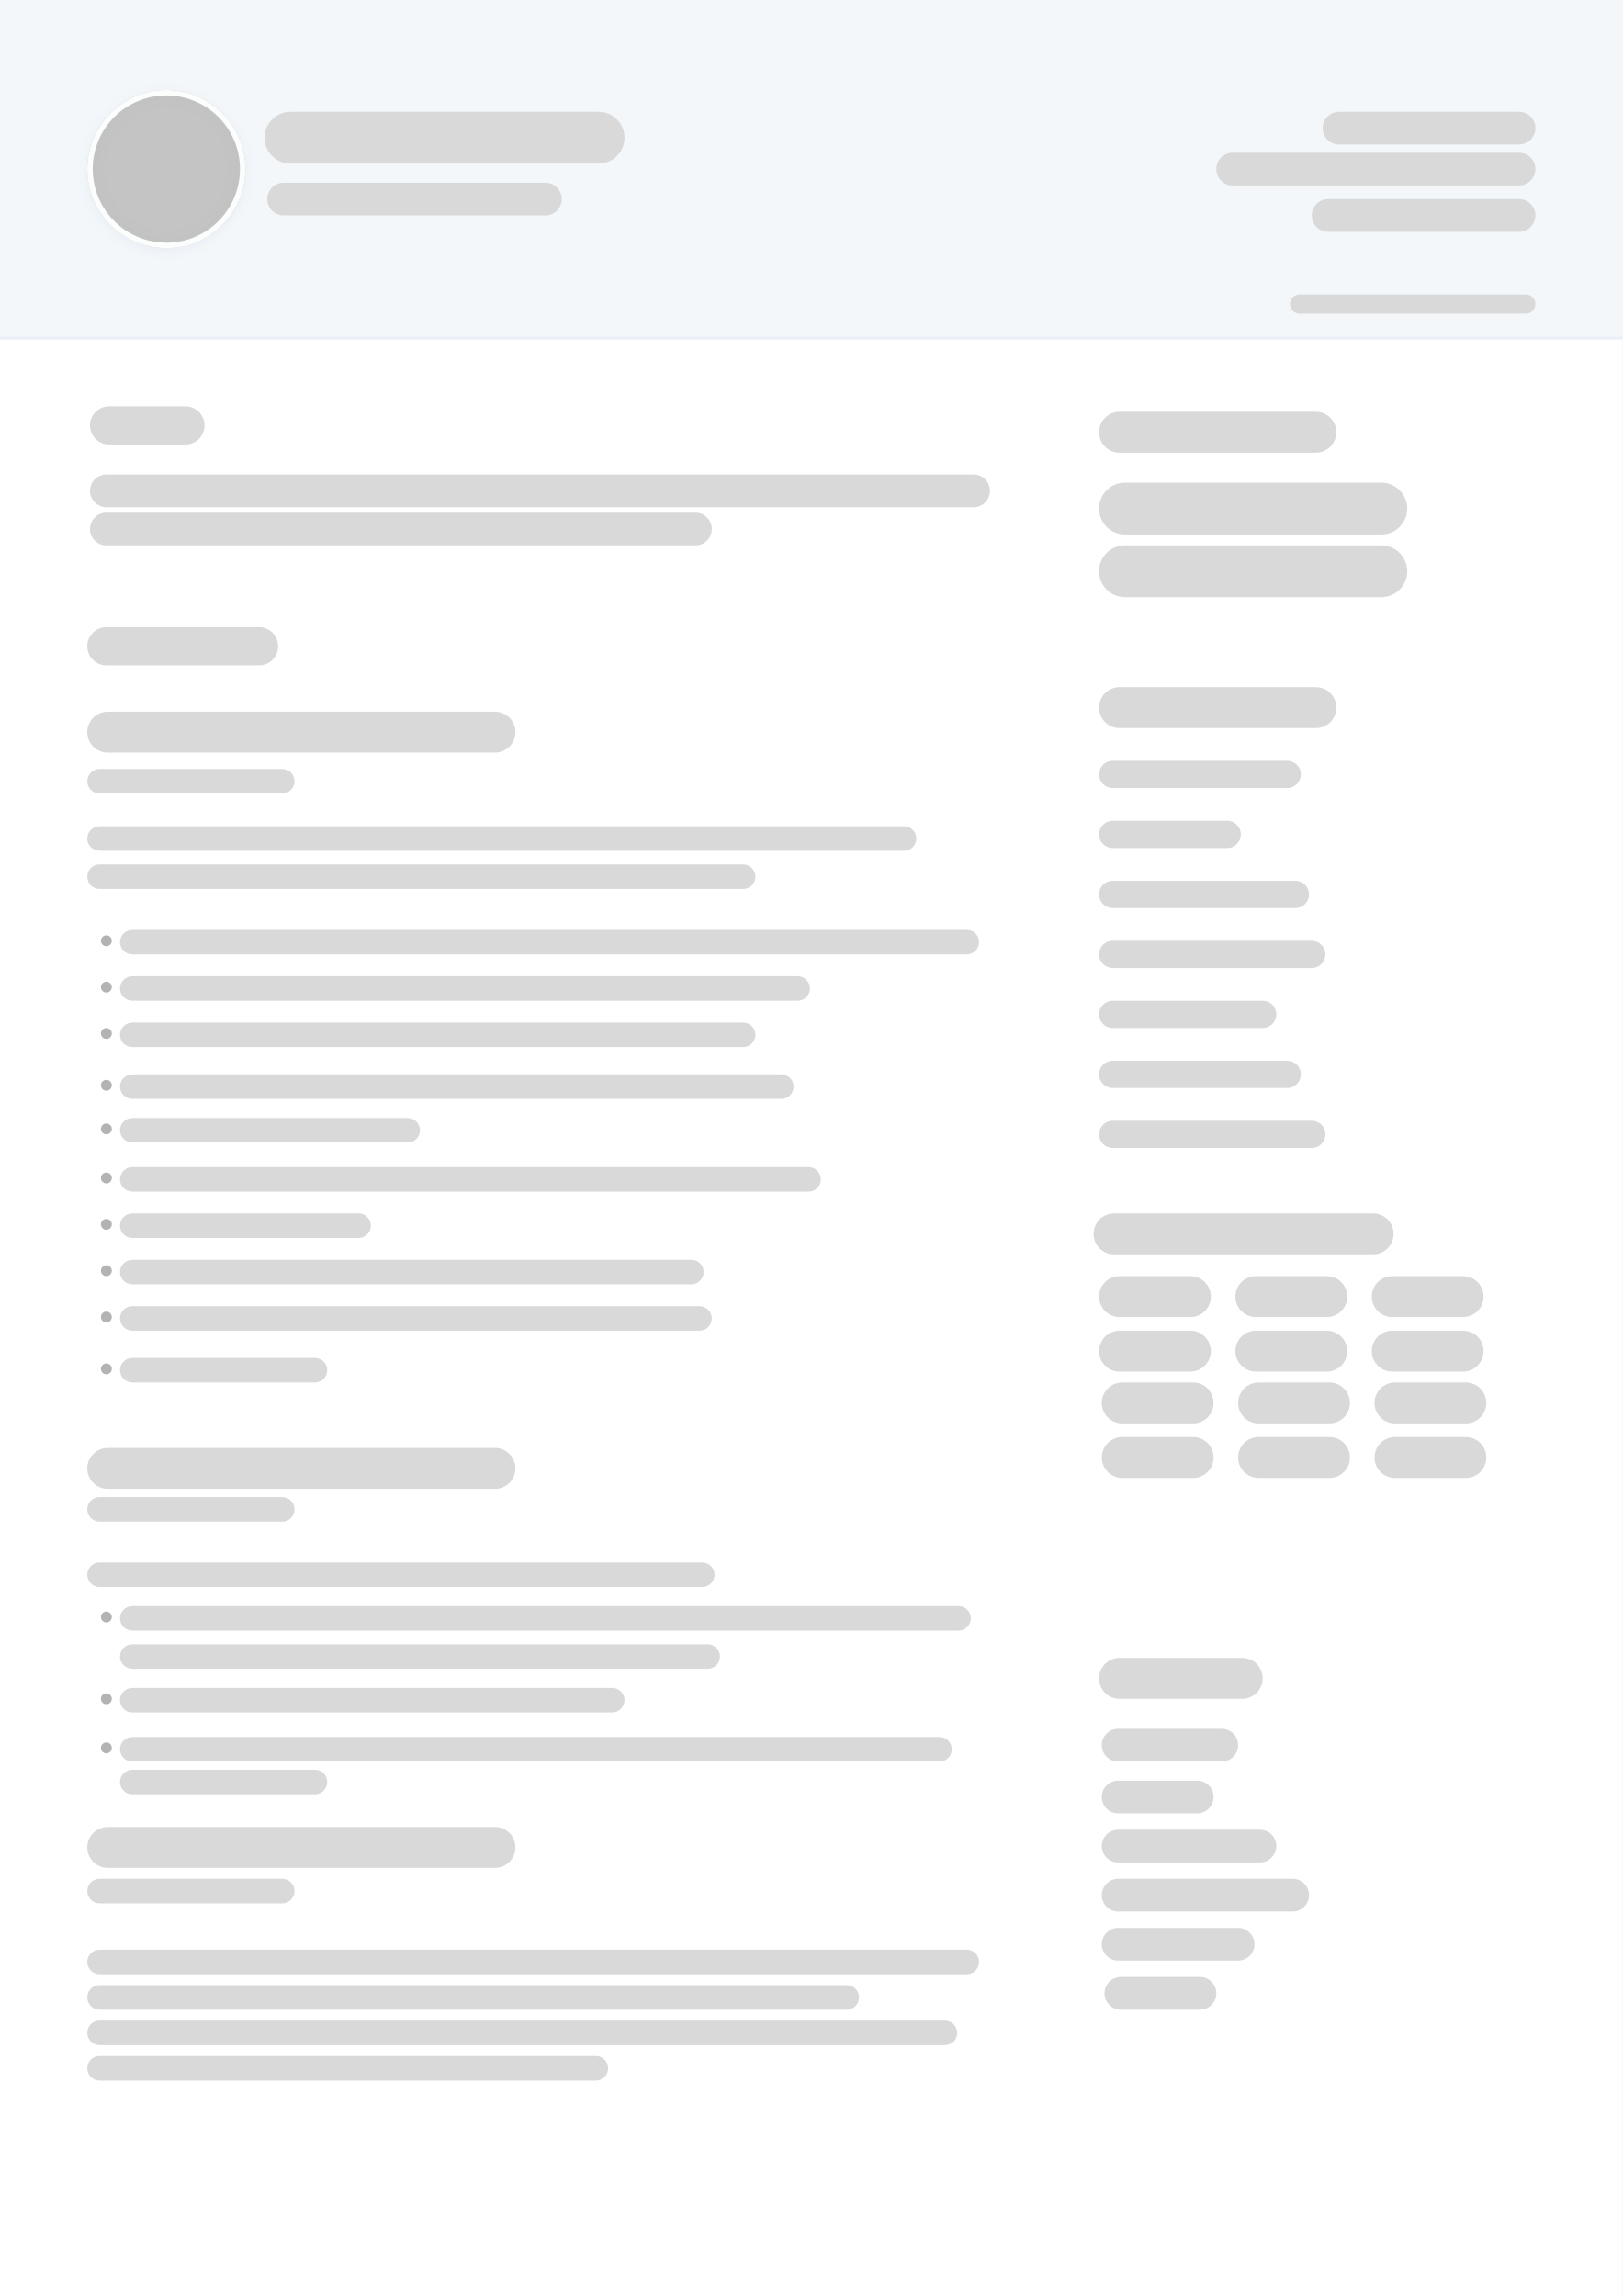
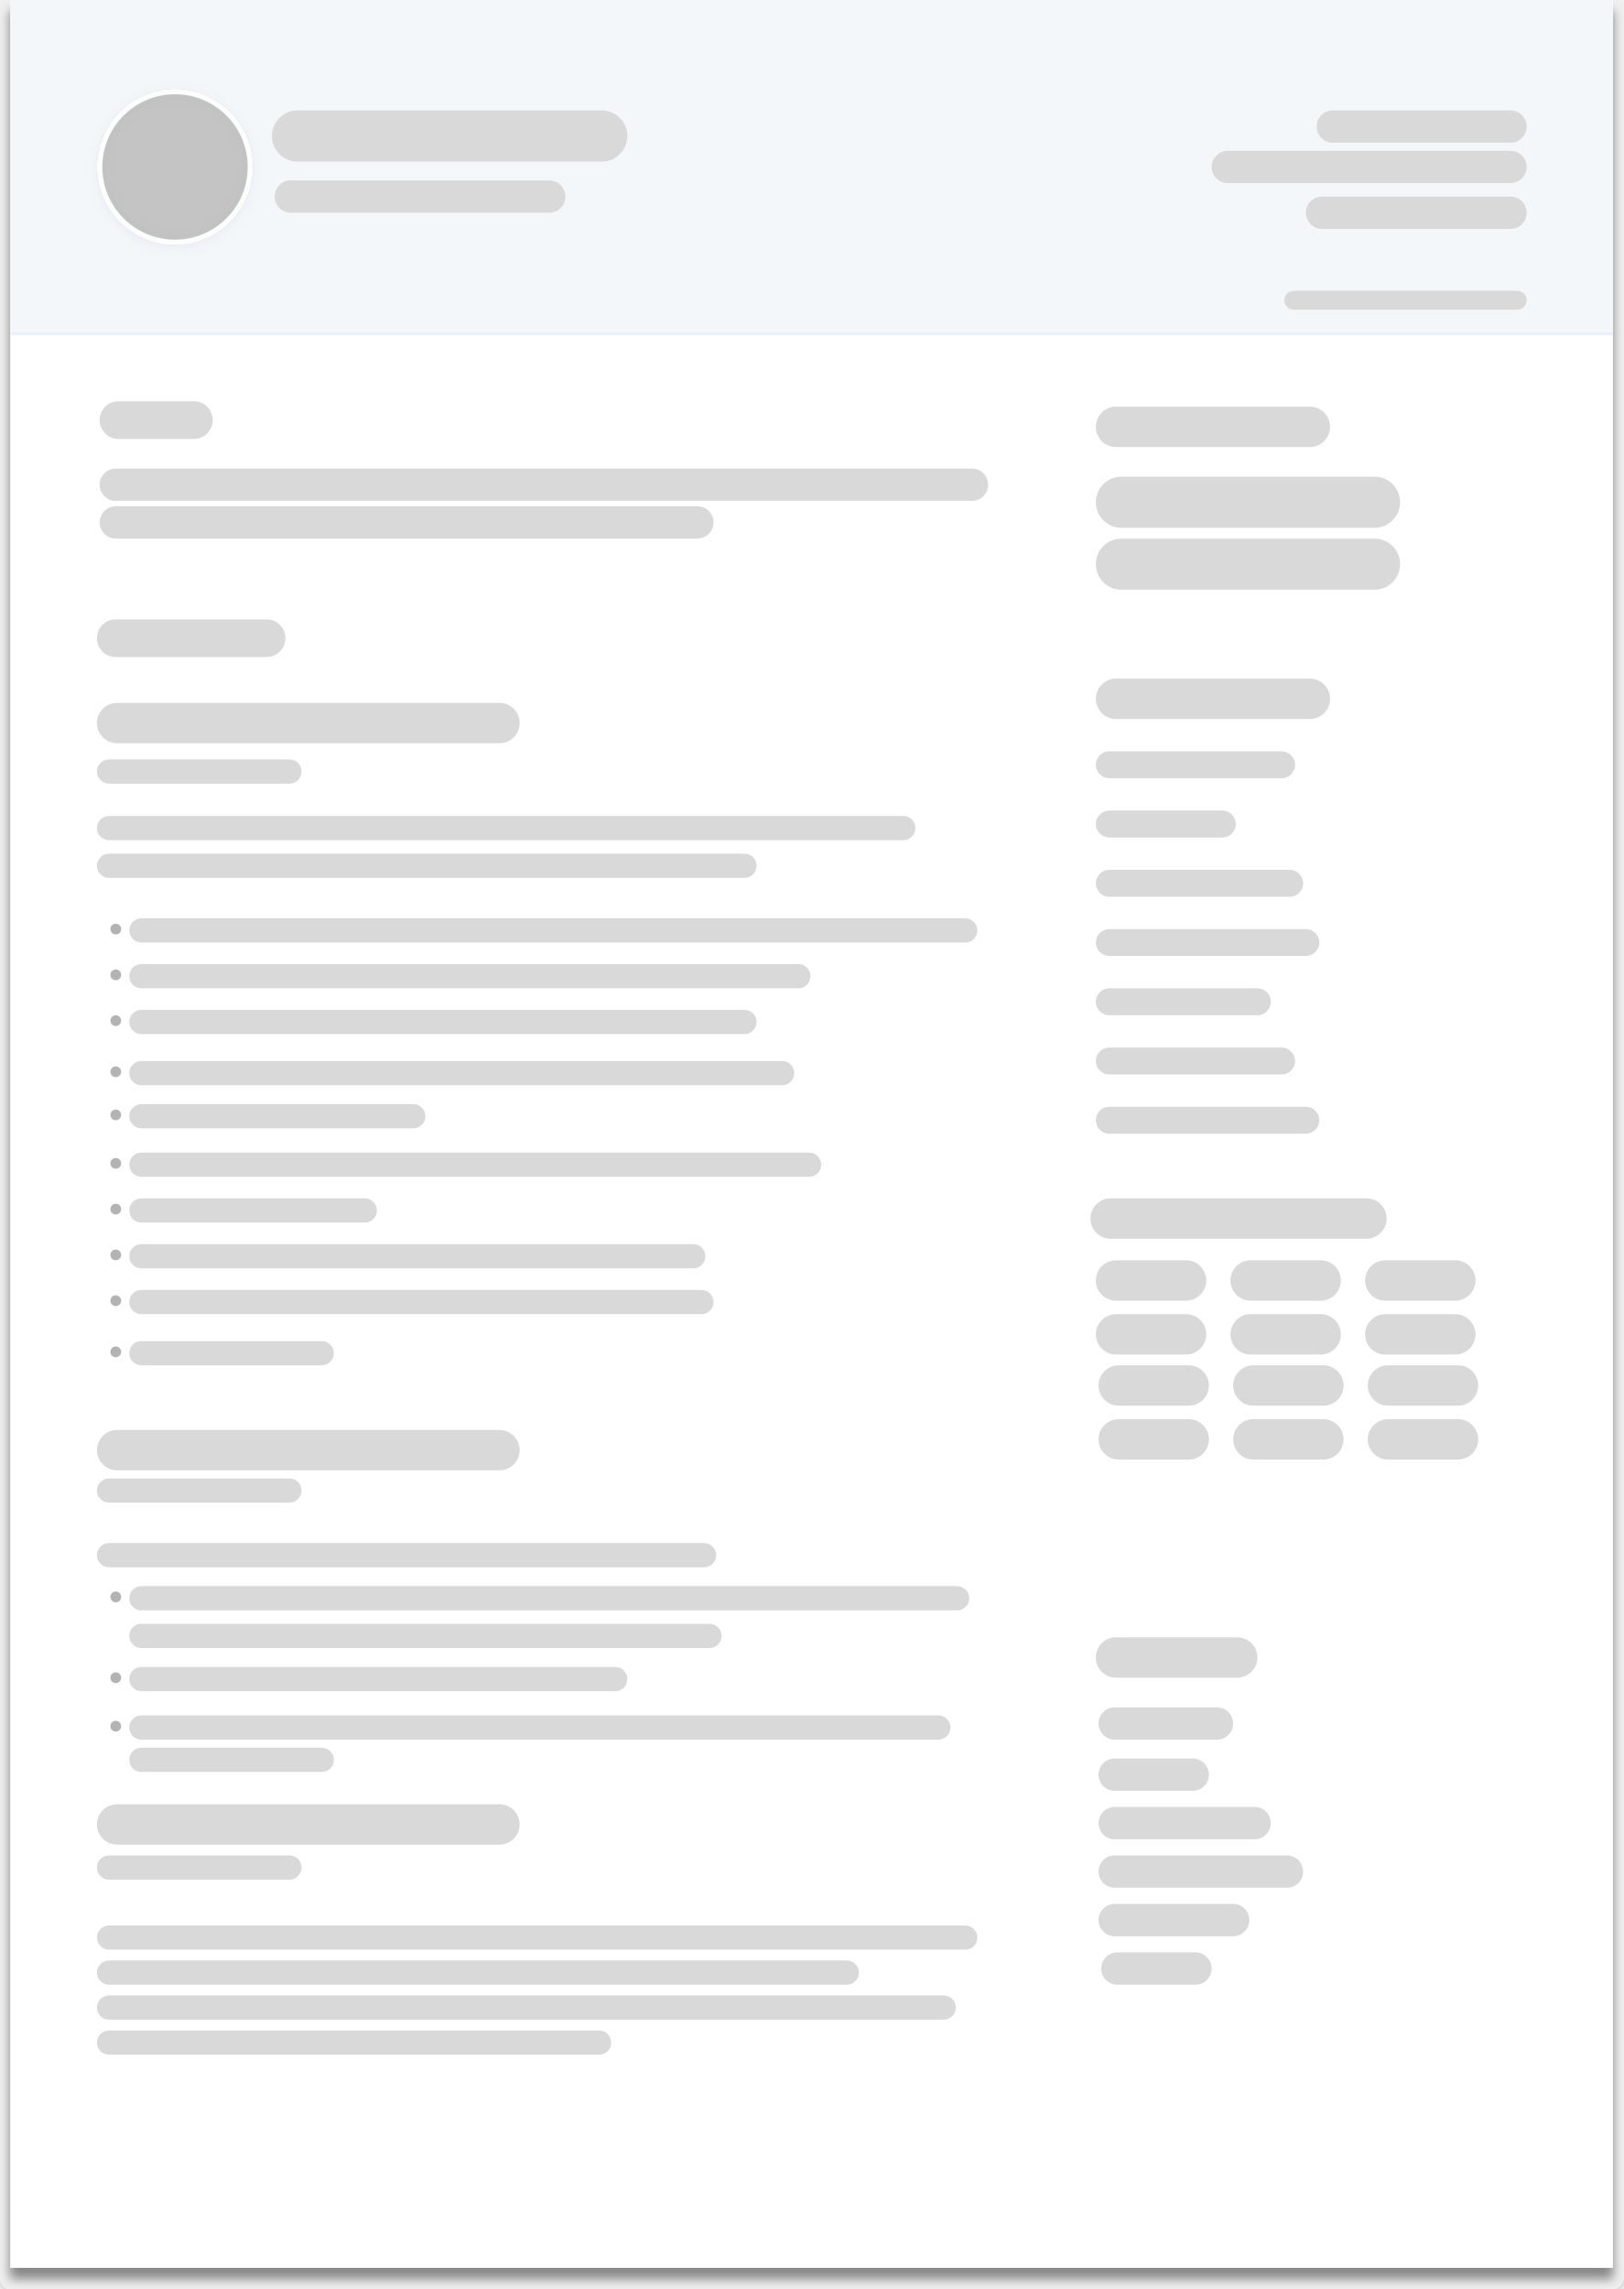
- <svg xmlns="http://www.w3.org/2000/svg" width="595" height="842" viewBox="0 0 595 842" fill="none">
-   <rect width="595" height="842" fill="white" />
-   <rect x="32" y="261" width="157" height="15" rx="7.5" fill="#D9D9D9" />
-   <rect x="32" y="282" width="76" height="9" rx="4.5" fill="#D9D9D9" />
-   <rect x="32" y="303" width="304" height="9" rx="4.5" fill="#D9D9D9" />
-   <rect x="32" y="317" width="245" height="9" rx="4.5" fill="#D9D9D9" />
-   <rect x="44" y="341" width="315" height="9" rx="4.5" fill="#D9D9D9" />
-   <rect x="44" y="358" width="253" height="9" rx="4.5" fill="#D9D9D9" />
-   <rect x="44" y="375" width="233" height="9" rx="4.5" fill="#D9D9D9" />
-   <rect x="44" y="394" width="247" height="9" rx="4.5" fill="#D9D9D9" />
-   <rect x="44" y="410" width="110" height="9" rx="4.5" fill="#D9D9D9" />
-   <rect x="44" y="428" width="257" height="9" rx="4.5" fill="#D9D9D9" />
-   <rect x="44" y="445" width="92" height="9" rx="4.5" fill="#D9D9D9" />
-   <rect x="44" y="462" width="214" height="9" rx="4.5" fill="#D9D9D9" />
-   <rect x="44" y="479" width="217" height="9" rx="4.5" fill="#D9D9D9" />
-   <rect x="44" y="498" width="76" height="9" rx="4.5" fill="#D9D9D9" />
-   <circle cx="39" cy="345" r="2" fill="#B3B3B3" />
-   <circle cx="39" cy="362" r="2" fill="#B3B3B3" />
-   <circle cx="39" cy="379" r="2" fill="#B3B3B3" />
-   <circle cx="39" cy="398" r="2" fill="#B3B3B3" />
-   <circle cx="39" cy="414" r="2" fill="#B3B3B3" />
-   <circle cx="39" cy="432" r="2" fill="#B3B3B3" />
-   <circle cx="39" cy="449" r="2" fill="#B3B3B3" />
-   <circle cx="39" cy="466" r="2" fill="#B3B3B3" />
-   <circle cx="39" cy="483" r="2" fill="#B3B3B3" />
-   <circle cx="39" cy="502" r="2" fill="#B3B3B3" />
-   <rect x="32" y="531" width="157" height="15" rx="7.5" fill="#D9D9D9" />
-   <rect x="32" y="573" width="230" height="9" rx="4.5" fill="#D9D9D9" />
-   <rect x="44" y="589" width="312" height="9" rx="4.5" fill="#D9D9D9" />
-   <rect x="44" y="603" width="220" height="9" rx="4.5" fill="#D9D9D9" />
-   <rect x="44" y="619" width="185" height="9" rx="4.5" fill="#D9D9D9" />
-   <rect x="44" y="637" width="305" height="9" rx="4.5" fill="#D9D9D9" />
-   <circle cx="39" cy="593" r="2" fill="#B3B3B3" />
-   <circle cx="39" cy="623" r="2" fill="#B3B3B3" />
-   <circle cx="39" cy="641" r="2" fill="#B3B3B3" />
-   <rect x="32" y="670" width="157" height="15" rx="7.5" fill="#D9D9D9" />
-   <rect x="32" y="715" width="327" height="9" rx="4.5" fill="#D9D9D9" />
-   <rect x="32" y="728" width="283" height="9" rx="4.5" fill="#D9D9D9" />
-   <rect x="32" y="741" width="319" height="9" rx="4.5" fill="#D9D9D9" />
-   <rect x="32" y="754" width="191" height="9" rx="4.5" fill="#D9D9D9" />
-   <rect x="32" y="230" width="70" height="14" rx="7" fill="#D9D9D9" />
-   <rect x="32" y="549" width="76" height="9" rx="4.5" fill="#D9D9D9" />
-   <rect x="44" y="649" width="76" height="9" rx="4.5" fill="#D9D9D9" />
-   <rect x="32" y="689" width="76" height="9" rx="4.5" fill="#D9D9D9" />
-   <rect x="33" y="149" width="42" height="14" rx="7" fill="#D9D9D9" />
-   <rect x="33" y="174" width="330" height="12" rx="6" fill="#D9D9D9" />
-   <rect x="403" y="252" width="87" height="15" rx="7.5" fill="#D9D9D9" />
-   <rect x="403" y="279" width="74" height="10" rx="5" fill="#D9D9D9" />
-   <rect x="403" y="301" width="52" height="10" rx="5" fill="#D9D9D9" />
-   <rect x="403" y="323" width="77" height="10" rx="5" fill="#D9D9D9" />
-   <rect x="403" y="345" width="83" height="10" rx="5" fill="#D9D9D9" />
-   <rect x="403" y="367" width="65" height="10" rx="5" fill="#D9D9D9" />
-   <rect x="403" y="389" width="74" height="10" rx="5" fill="#D9D9D9" />
-   <rect x="403" y="411" width="83" height="10" rx="5" fill="#D9D9D9" />
-   <rect width="595" height="124" fill="#F3F7FA" />
-   <path opacity="0.72" d="M0 124H595" stroke="#E3EAF9" />
-   <g filter="url(#filter0_di_71_628)">
-     <circle cx="61" cy="62" r="29" fill="#C4C4C4" />
-     <circle cx="61" cy="62" r="28" stroke="white" stroke-width="2" />
+ <svg xmlns="http://www.w3.org/2000/svg" width="603" height="850" viewBox="0 0 603 850" fill="none">
+   <g filter="url(#filter0_d_72_631)">
+     <g filter="url(#filter1_dd_72_631)">
+       <rect width="595" height="842" transform="translate(4)" fill="white" />
+       <rect x="36" y="261" width="157" height="15" rx="7.5" fill="#D9D9D9" />
+       <rect x="36" y="282" width="76" height="9" rx="4.5" fill="#D9D9D9" />
+       <rect x="36" y="303" width="304" height="9" rx="4.5" fill="#D9D9D9" />
+       <rect x="36" y="317" width="245" height="9" rx="4.5" fill="#D9D9D9" />
+       <rect x="48" y="341" width="315" height="9" rx="4.5" fill="#D9D9D9" />
+       <rect x="48" y="358" width="253" height="9" rx="4.5" fill="#D9D9D9" />
+       <rect x="48" y="375" width="233" height="9" rx="4.5" fill="#D9D9D9" />
+       <rect x="48" y="394" width="247" height="9" rx="4.5" fill="#D9D9D9" />
+       <rect x="48" y="410" width="110" height="9" rx="4.5" fill="#D9D9D9" />
+       <rect x="48" y="428" width="257" height="9" rx="4.5" fill="#D9D9D9" />
+       <rect x="48" y="445" width="92" height="9" rx="4.5" fill="#D9D9D9" />
+       <rect x="48" y="462" width="214" height="9" rx="4.5" fill="#D9D9D9" />
+       <rect x="48" y="479" width="217" height="9" rx="4.5" fill="#D9D9D9" />
+       <rect x="48" y="498" width="76" height="9" rx="4.5" fill="#D9D9D9" />
+       <circle cx="43" cy="345" r="2" fill="#B3B3B3" />
+       <circle cx="43" cy="362" r="2" fill="#B3B3B3" />
+       <circle cx="43" cy="379" r="2" fill="#B3B3B3" />
+       <circle cx="43" cy="398" r="2" fill="#B3B3B3" />
+       <circle cx="43" cy="414" r="2" fill="#B3B3B3" />
+       <circle cx="43" cy="432" r="2" fill="#B3B3B3" />
+       <circle cx="43" cy="449" r="2" fill="#B3B3B3" />
+       <circle cx="43" cy="466" r="2" fill="#B3B3B3" />
+       <circle cx="43" cy="483" r="2" fill="#B3B3B3" />
+       <circle cx="43" cy="502" r="2" fill="#B3B3B3" />
+       <rect x="36" y="531" width="157" height="15" rx="7.5" fill="#D9D9D9" />
+       <rect x="36" y="573" width="230" height="9" rx="4.5" fill="#D9D9D9" />
+       <rect x="48" y="589" width="312" height="9" rx="4.5" fill="#D9D9D9" />
+       <rect x="48" y="603" width="220" height="9" rx="4.5" fill="#D9D9D9" />
+       <rect x="48" y="619" width="185" height="9" rx="4.5" fill="#D9D9D9" />
+       <rect x="48" y="637" width="305" height="9" rx="4.5" fill="#D9D9D9" />
+       <circle cx="43" cy="593" r="2" fill="#B3B3B3" />
+       <circle cx="43" cy="623" r="2" fill="#B3B3B3" />
+       <circle cx="43" cy="641" r="2" fill="#B3B3B3" />
+       <rect x="36" y="670" width="157" height="15" rx="7.5" fill="#D9D9D9" />
+       <rect x="36" y="715" width="327" height="9" rx="4.5" fill="#D9D9D9" />
+       <rect x="36" y="728" width="283" height="9" rx="4.5" fill="#D9D9D9" />
+       <rect x="36" y="741" width="319" height="9" rx="4.5" fill="#D9D9D9" />
+       <rect x="36" y="754" width="191" height="9" rx="4.5" fill="#D9D9D9" />
+       <rect x="36" y="230" width="70" height="14" rx="7" fill="#D9D9D9" />
+       <rect x="36" y="549" width="76" height="9" rx="4.5" fill="#D9D9D9" />
+       <rect x="48" y="649" width="76" height="9" rx="4.5" fill="#D9D9D9" />
+       <rect x="36" y="689" width="76" height="9" rx="4.5" fill="#D9D9D9" />
+       <rect x="37" y="149" width="42" height="14" rx="7" fill="#D9D9D9" />
+       <rect x="37" y="174" width="330" height="12" rx="6" fill="#D9D9D9" />
+       <rect x="407" y="252" width="87" height="15" rx="7.5" fill="#D9D9D9" />
+       <rect x="407" y="279" width="74" height="10" rx="5" fill="#D9D9D9" />
+       <rect x="407" y="301" width="52" height="10" rx="5" fill="#D9D9D9" />
+       <rect x="407" y="323" width="77" height="10" rx="5" fill="#D9D9D9" />
+       <rect x="407" y="345" width="83" height="10" rx="5" fill="#D9D9D9" />
+       <rect x="407" y="367" width="65" height="10" rx="5" fill="#D9D9D9" />
+       <rect x="407" y="389" width="74" height="10" rx="5" fill="#D9D9D9" />
+       <rect x="407" y="411" width="83" height="10" rx="5" fill="#D9D9D9" />
+       <rect x="4" width="595" height="124" fill="#F3F7FA" />
+       <path opacity="0.72" d="M4 124H599" stroke="#E3EAF9" />
+       <g filter="url(#filter2_di_72_631)">
+         <circle cx="65" cy="62" r="29" fill="#C4C4C4" />
+         <circle cx="65" cy="62" r="28" stroke="white" stroke-width="2" />
+       </g>
+       <rect x="450" y="56" width="117" height="12" rx="6" fill="#D9D9D9" />
+       <rect x="485" y="73" width="82" height="12" rx="6" fill="#D9D9D9" />
+       <rect x="477" y="108" width="90" height="7" rx="3.5" fill="#D9D9D9" />
+       <rect x="101" y="41" width="132" height="19" rx="9.5" fill="#D9D9D9" />
+       <rect x="102" y="67" width="108" height="12" rx="6" fill="#D9D9D9" />
+       <rect x="489" y="41" width="78" height="12" rx="6" fill="#D9D9D9" />
+       <rect x="37" y="188" width="228" height="12" rx="6" fill="#D9D9D9" />
+       <rect x="407" y="151" width="87" height="15" rx="7.5" fill="#D9D9D9" />
+       <rect x="407" y="177" width="113" height="19" rx="9.5" fill="#D9D9D9" />
+       <rect x="407" y="200" width="113" height="19" rx="9.5" fill="#D9D9D9" />
+       <rect x="405" y="445" width="110" height="15" rx="7.5" fill="#D9D9D9" />
+       <rect x="407" y="468" width="41" height="15" rx="7.5" fill="#D9D9D9" />
+       <rect x="457" y="468" width="41" height="15" rx="7.5" fill="#D9D9D9" />
+       <rect x="507" y="468" width="41" height="15" rx="7.5" fill="#D9D9D9" />
+       <rect x="407" y="488" width="41" height="15" rx="7.5" fill="#D9D9D9" />
+       <rect x="457" y="488" width="41" height="15" rx="7.5" fill="#D9D9D9" />
+       <rect x="507" y="488" width="41" height="15" rx="7.5" fill="#D9D9D9" />
+       <rect x="407" y="608" width="60" height="15" rx="7.5" fill="#D9D9D9" />
+       <rect x="408" y="634" width="50" height="12" rx="6" fill="#D9D9D9" />
+       <rect x="408" y="653" width="41" height="12" rx="6" fill="#D9D9D9" />
+       <rect x="409" y="725" width="41" height="12" rx="6" fill="#D9D9D9" />
+       <rect x="408" y="507" width="41" height="15" rx="7.5" fill="#D9D9D9" />
+       <rect x="458" y="507" width="41" height="15" rx="7.5" fill="#D9D9D9" />
+       <rect x="508" y="507" width="41" height="15" rx="7.5" fill="#D9D9D9" />
+       <rect x="408" y="527" width="41" height="15" rx="7.5" fill="#D9D9D9" />
+       <rect x="458" y="527" width="41" height="15" rx="7.5" fill="#D9D9D9" />
+       <rect x="508" y="527" width="41" height="15" rx="7.5" fill="#D9D9D9" />
+       <rect x="408" y="671" width="64" height="12" rx="6" fill="#D9D9D9" />
+       <rect x="408" y="689" width="76" height="12" rx="6" fill="#D9D9D9" />
+       <rect x="408" y="707" width="56" height="12" rx="6" fill="#D9D9D9" />
+     </g>
  </g>
-   <rect x="446" y="56" width="117" height="12" rx="6" fill="#D9D9D9" />
-   <rect x="481" y="73" width="82" height="12" rx="6" fill="#D9D9D9" />
-   <rect x="473" y="108" width="90" height="7" rx="3.5" fill="#D9D9D9" />
-   <rect x="97" y="41" width="132" height="19" rx="9.5" fill="#D9D9D9" />
-   <rect x="98" y="67" width="108" height="12" rx="6" fill="#D9D9D9" />
-   <rect x="485" y="41" width="78" height="12" rx="6" fill="#D9D9D9" />
-   <rect x="33" y="188" width="228" height="12" rx="6" fill="#D9D9D9" />
-   <rect x="403" y="151" width="87" height="15" rx="7.5" fill="#D9D9D9" />
-   <rect x="403" y="177" width="113" height="19" rx="9.5" fill="#D9D9D9" />
-   <rect x="403" y="200" width="113" height="19" rx="9.5" fill="#D9D9D9" />
-   <rect x="401" y="445" width="110" height="15" rx="7.5" fill="#D9D9D9" />
-   <rect x="403" y="468" width="41" height="15" rx="7.5" fill="#D9D9D9" />
-   <rect x="453" y="468" width="41" height="15" rx="7.5" fill="#D9D9D9" />
-   <rect x="503" y="468" width="41" height="15" rx="7.5" fill="#D9D9D9" />
-   <rect x="403" y="488" width="41" height="15" rx="7.5" fill="#D9D9D9" />
-   <rect x="453" y="488" width="41" height="15" rx="7.5" fill="#D9D9D9" />
-   <rect x="503" y="488" width="41" height="15" rx="7.5" fill="#D9D9D9" />
-   <rect x="403" y="608" width="60" height="15" rx="7.5" fill="#D9D9D9" />
-   <rect x="404" y="634" width="50" height="12" rx="6" fill="#D9D9D9" />
-   <rect x="404" y="653" width="41" height="12" rx="6" fill="#D9D9D9" />
-   <rect x="405" y="725" width="41" height="12" rx="6" fill="#D9D9D9" />
-   <rect x="404" y="507" width="41" height="15" rx="7.5" fill="#D9D9D9" />
-   <rect x="454" y="507" width="41" height="15" rx="7.5" fill="#D9D9D9" />
-   <rect x="504" y="507" width="41" height="15" rx="7.5" fill="#D9D9D9" />
-   <rect x="404" y="527" width="41" height="15" rx="7.5" fill="#D9D9D9" />
-   <rect x="454" y="527" width="41" height="15" rx="7.5" fill="#D9D9D9" />
-   <rect x="504" y="527" width="41" height="15" rx="7.5" fill="#D9D9D9" />
-   <rect x="404" y="671" width="64" height="12" rx="6" fill="#D9D9D9" />
-   <rect x="404" y="689" width="76" height="12" rx="6" fill="#D9D9D9" />
-   <rect x="404" y="707" width="56" height="12" rx="6" fill="#D9D9D9" />
  <defs>
-     <filter id="filter0_di_71_628" x="28" y="30" width="66" height="66" filterUnits="userSpaceOnUse" color-interpolation-filters="sRGB">
+     <filter id="filter0_d_72_631" x="0" y="0" width="603" height="850" filterUnits="userSpaceOnUse" color-interpolation-filters="sRGB">
+       <feFlood flood-opacity="0" result="BackgroundImageFix" />
+       <feColorMatrix in="SourceAlpha" type="matrix" values="0 0 0 0 0 0 0 0 0 0 0 0 0 0 0 0 0 0 127 0" result="hardAlpha" />
+       <feOffset dy="4" />
+       <feGaussianBlur stdDeviation="2" />
+       <feComposite in2="hardAlpha" operator="out" />
+       <feColorMatrix type="matrix" values="0 0 0 0 0 0 0 0 0 0 0 0 0 0 0 0 0 0 0.25 0" />
+       <feBlend mode="normal" in2="BackgroundImageFix" result="effect1_dropShadow_72_631" />
+       <feBlend mode="normal" in="SourceGraphic" in2="effect1_dropShadow_72_631" result="shape" />
+     </filter>
+     <filter id="filter1_dd_72_631" x="0" y="0" width="603" height="850" filterUnits="userSpaceOnUse" color-interpolation-filters="sRGB">
+       <feFlood flood-opacity="0" result="BackgroundImageFix" />
+       <feColorMatrix in="SourceAlpha" type="matrix" values="0 0 0 0 0 0 0 0 0 0 0 0 0 0 0 0 0 0 127 0" result="hardAlpha" />
+       <feOffset dy="4" />
+       <feGaussianBlur stdDeviation="2" />
+       <feComposite in2="hardAlpha" operator="out" />
+       <feColorMatrix type="matrix" values="0 0 0 0 0 0 0 0 0 0 0 0 0 0 0 0 0 0 0.25 0" />
+       <feBlend mode="normal" in2="BackgroundImageFix" result="effect1_dropShadow_72_631" />
+       <feColorMatrix in="SourceAlpha" type="matrix" values="0 0 0 0 0 0 0 0 0 0 0 0 0 0 0 0 0 0 127 0" result="hardAlpha" />
+       <feOffset dy="4" />
+       <feGaussianBlur stdDeviation="2" />
+       <feComposite in2="hardAlpha" operator="out" />
+       <feColorMatrix type="matrix" values="0 0 0 0 0 0 0 0 0 0 0 0 0 0 0 0 0 0 0.25 0" />
+       <feBlend mode="normal" in2="effect1_dropShadow_72_631" result="effect2_dropShadow_72_631" />
+       <feBlend mode="normal" in="SourceGraphic" in2="effect2_dropShadow_72_631" result="shape" />
+     </filter>
+     <filter id="filter2_di_72_631" x="32" y="30" width="66" height="66" filterUnits="userSpaceOnUse" color-interpolation-filters="sRGB">
      <feFlood flood-opacity="0" result="BackgroundImageFix" />
      <feColorMatrix in="SourceAlpha" type="matrix" values="0 0 0 0 0 0 0 0 0 0 0 0 0 0 0 0 0 0 127 0" result="hardAlpha" />
      <feOffset dy="1" />
      <feGaussianBlur stdDeviation="2" />
      <feComposite in2="hardAlpha" operator="out" />
      <feColorMatrix type="matrix" values="0 0 0 0 0.821 0 0 0 0 0.854 0 0 0 0 0.912 0 0 0 0.32 0" />
-       <feBlend mode="normal" in2="BackgroundImageFix" result="effect1_dropShadow_71_628" />
-       <feBlend mode="normal" in="SourceGraphic" in2="effect1_dropShadow_71_628" result="shape" />
+       <feBlend mode="normal" in2="BackgroundImageFix" result="effect1_dropShadow_72_631" />
+       <feBlend mode="normal" in="SourceGraphic" in2="effect1_dropShadow_72_631" result="shape" />
      <feColorMatrix in="SourceAlpha" type="matrix" values="0 0 0 0 0 0 0 0 0 0 0 0 0 0 0 0 0 0 127 0" result="hardAlpha" />
      <feOffset />
      <feGaussianBlur stdDeviation="4.5" />
      <feComposite in2="hardAlpha" operator="arithmetic" k2="-1" k3="1" />
      <feColorMatrix type="matrix" values="0 0 0 0 0.131 0 0 0 0 0.228 0 0 0 0 0.308 0 0 0 0.03 0" />
-       <feBlend mode="normal" in2="shape" result="effect2_innerShadow_71_628" />
+       <feBlend mode="normal" in2="shape" result="effect2_innerShadow_72_631" />
    </filter>
  </defs>
</svg>
